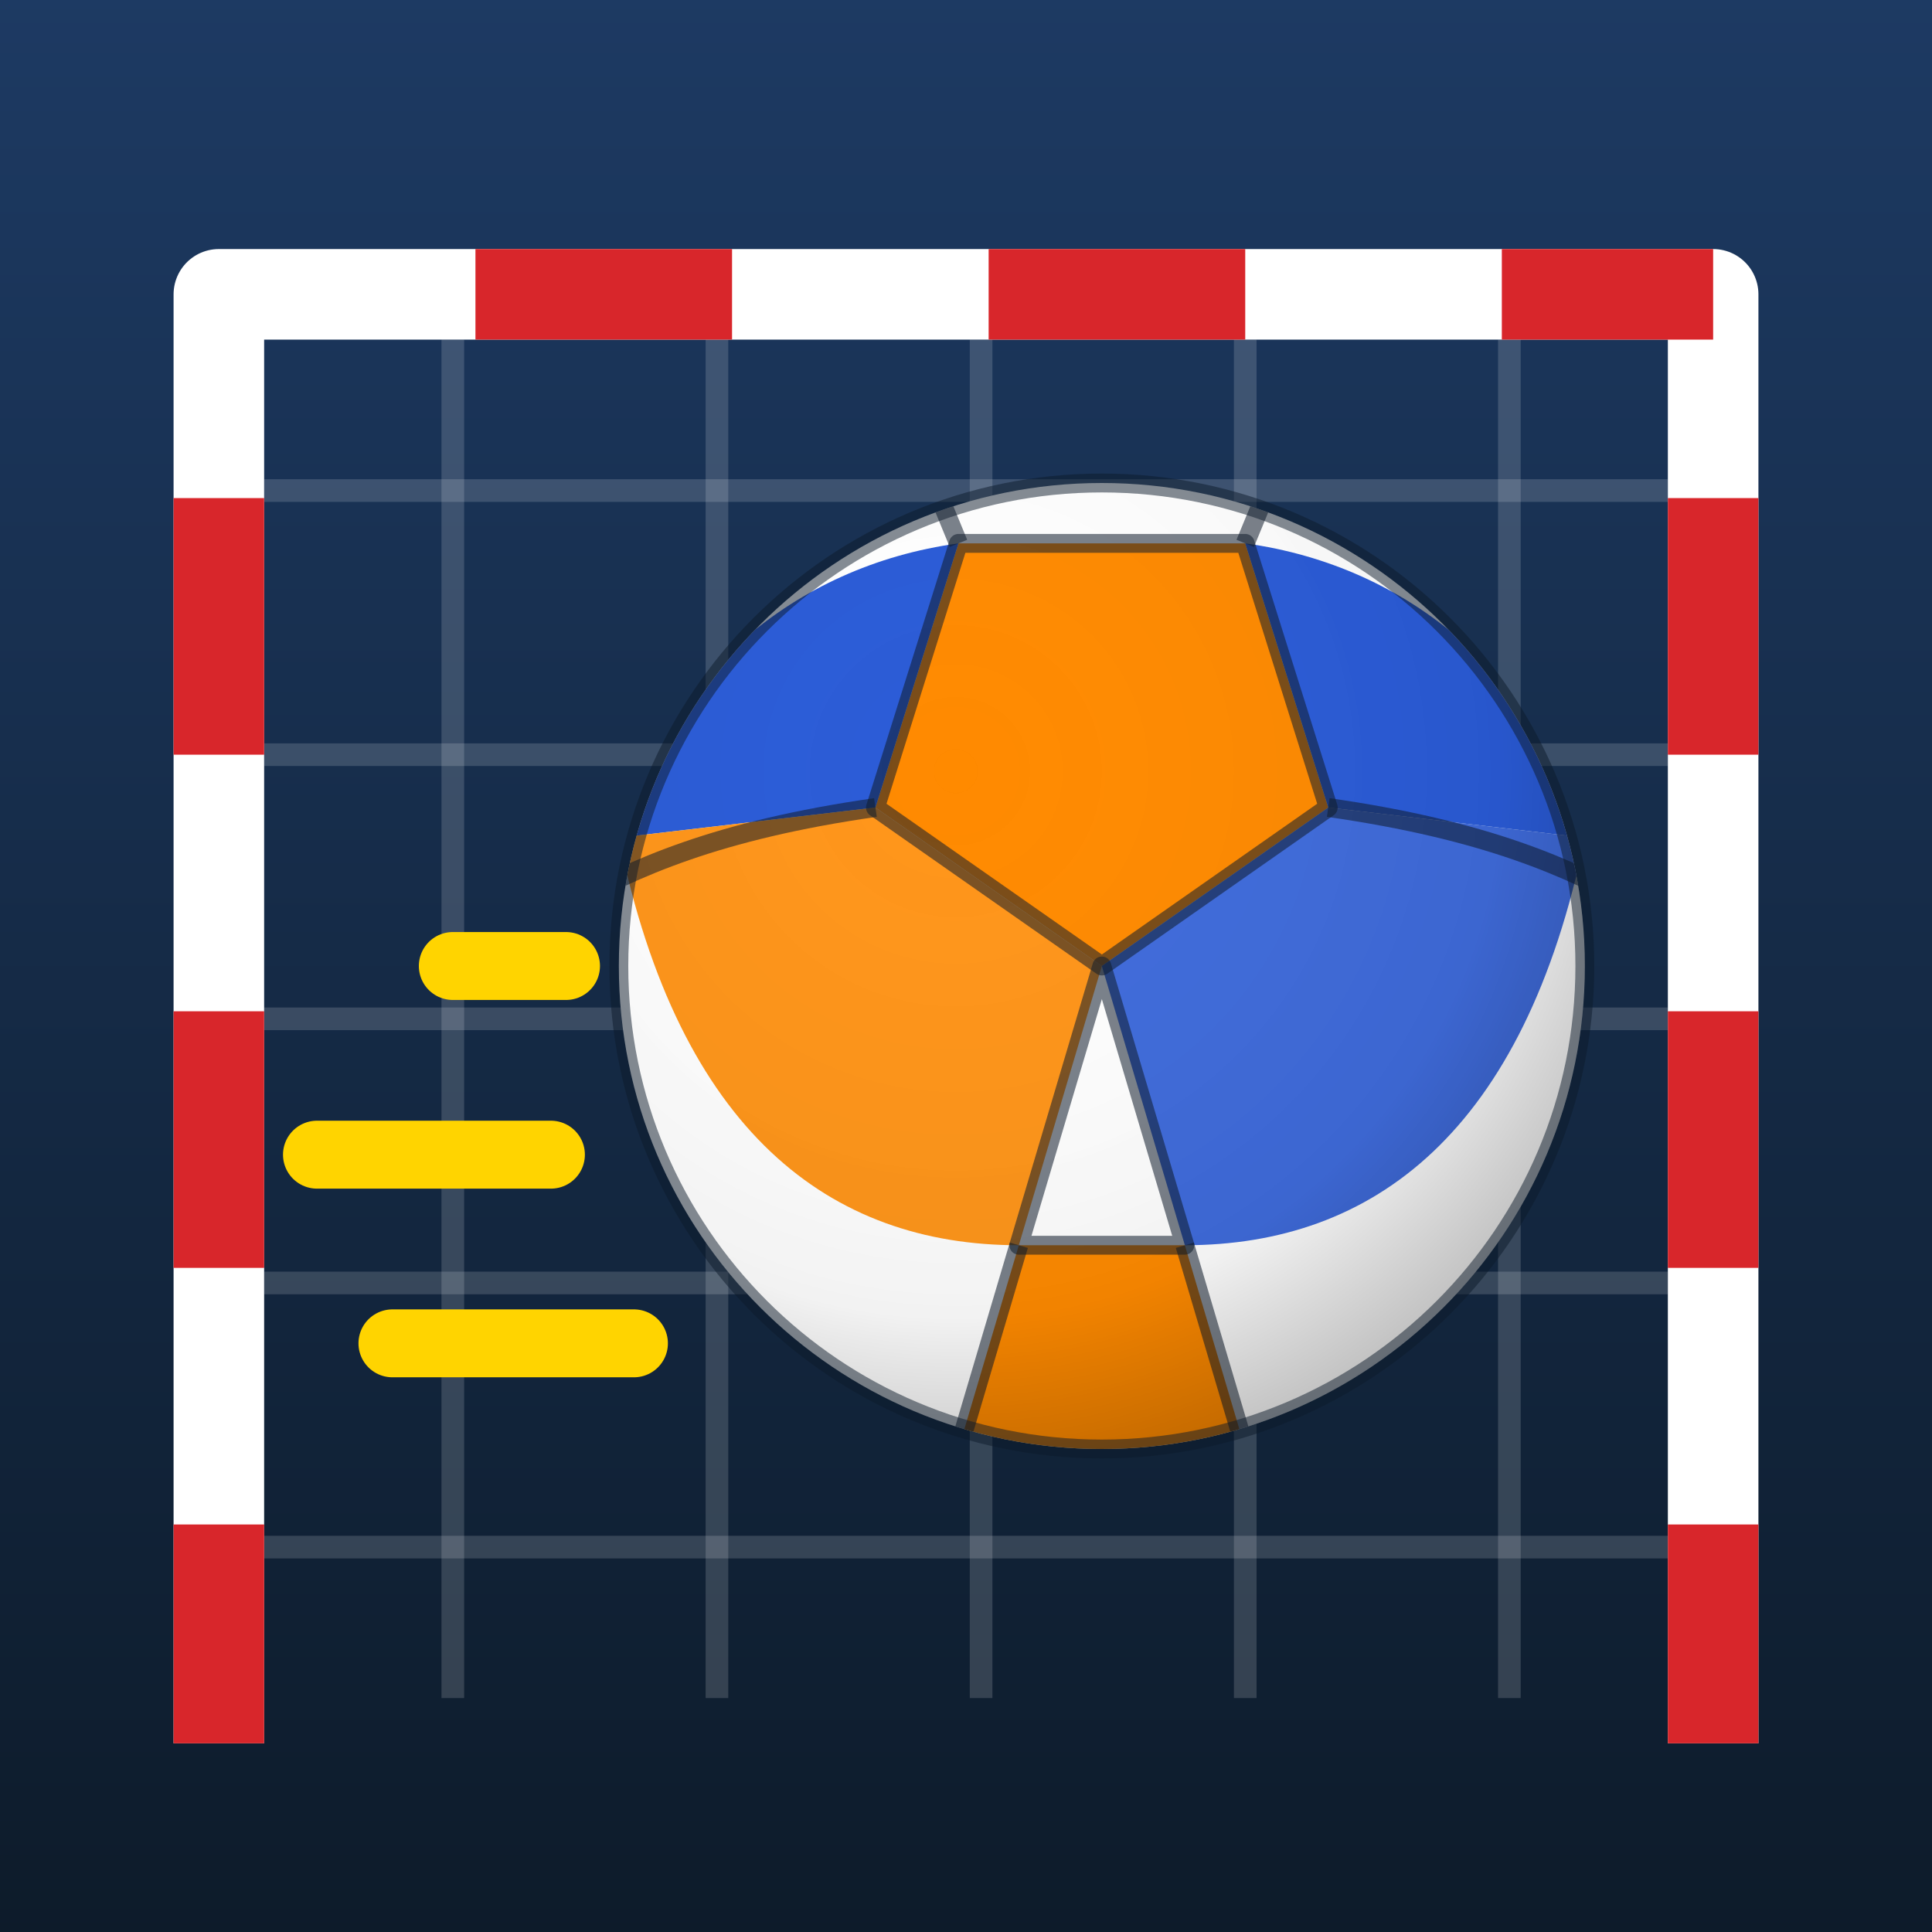
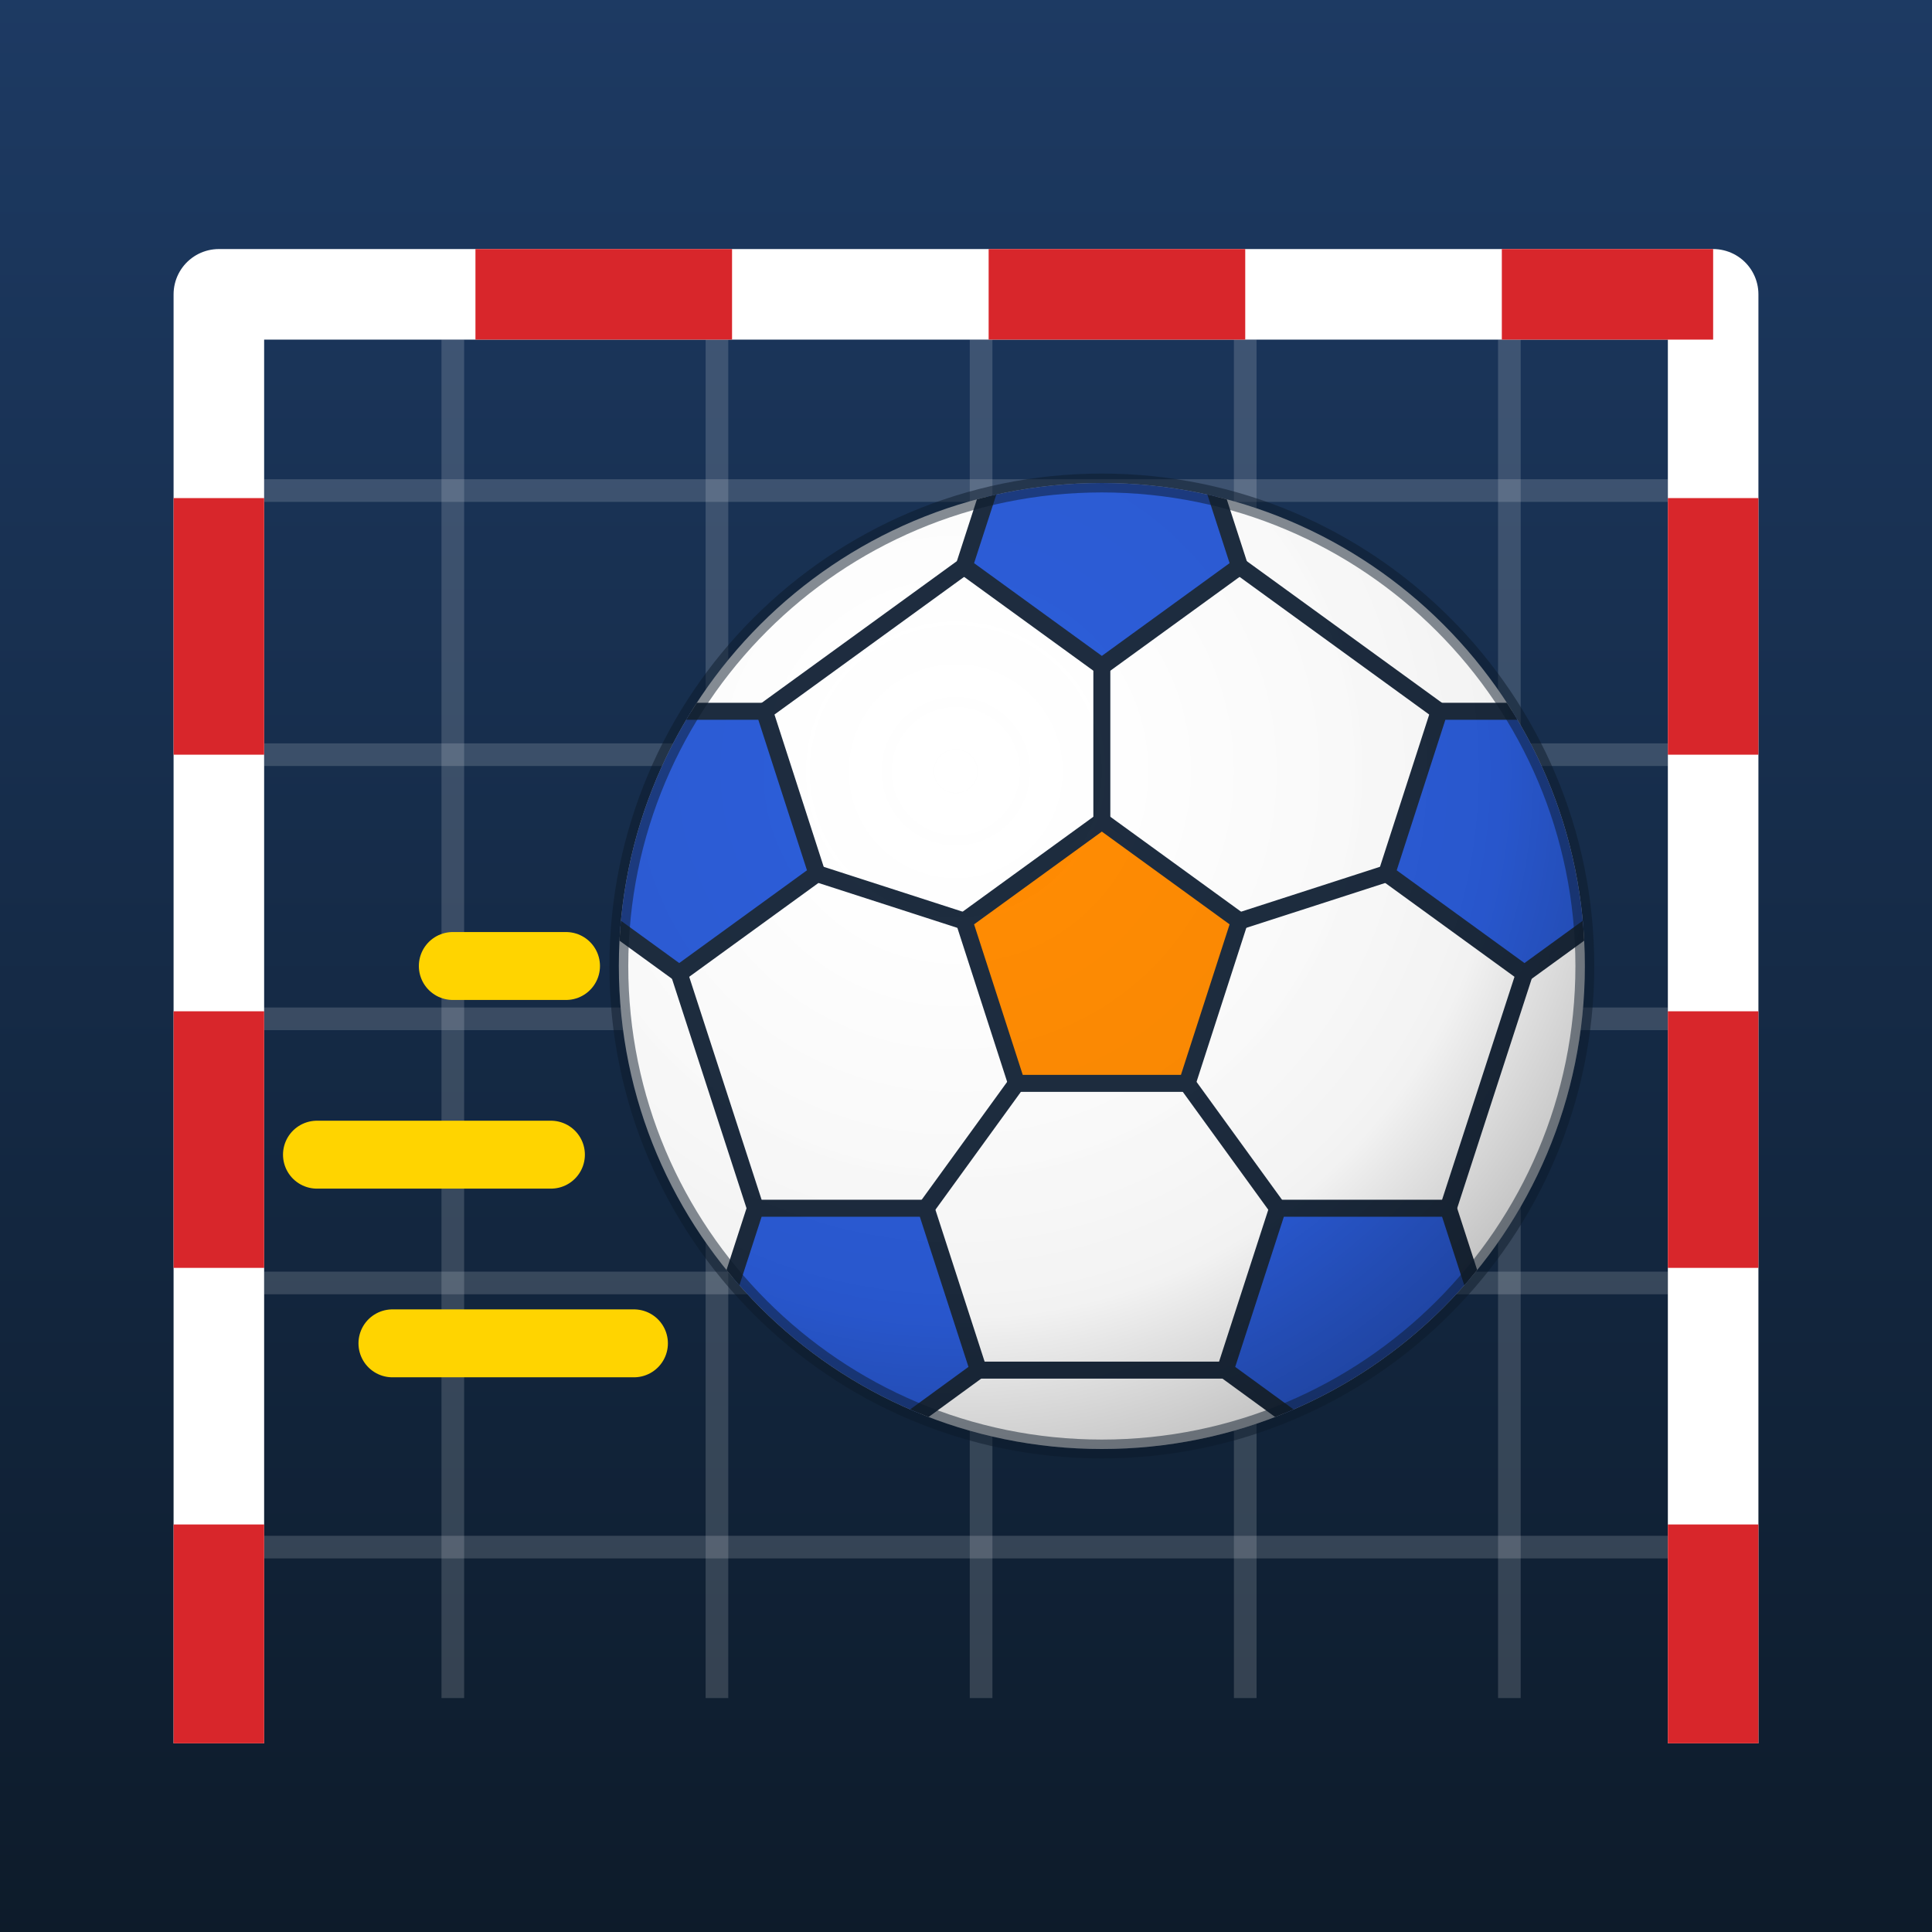
<svg xmlns="http://www.w3.org/2000/svg" viewBox="0 0 512 512">
  <defs>
    <linearGradient id="bg" x1="0" y1="0" x2="0" y2="1">
      <stop offset="0" stop-color="#1d3a63" />
      <stop offset="1" stop-color="#0d1b2a" />
    </linearGradient>
    <radialGradient id="shade" cx="0.35" cy="0.3" r="0.8">
      <stop offset="0" stop-color="#ffffff" stop-opacity="0" />
      <stop offset="0.7" stop-color="#000000" stop-opacity="0.05" />
      <stop offset="1" stop-color="#000000" stop-opacity="0.3" />
    </radialGradient>
    <clipPath id="ballClip">
      <circle cx="292" cy="256" r="128" />
    </clipPath>
  </defs>
  <rect width="512" height="512" fill="url(#bg)" />
  <g stroke="#ffffff" stroke-opacity="0.16" stroke-width="6">
    <path d="M70 130 H442 M70 200 H442 M70 270 H442 M70 340 H442 M70 410 H442" />
    <path d="M120 90 V450 M190 90 V450 M260 90 V450 M330 90 V450 M400 90 V450" />
  </g>
  <path d="M58 462 V78 H454 V462" fill="none" stroke="#ffffff" stroke-width="24" stroke-linejoin="round" />
  <path d="M58 462 V404 M58 336 V268 M58 200 V132 M126 78 H194 M262 78 H330 M398 78 H454 M454 132 V200 M454 268 V336 M454 404 V462" fill="none" stroke="#d8262b" stroke-width="24" />
  <g stroke="#ffd400" stroke-width="18" stroke-linecap="round">
    <line x1="84" y1="306" x2="146" y2="306" />
    <line x1="104" y1="356" x2="168" y2="356" />
    <line x1="120" y1="256" x2="150" y2="256" />
  </g>
-   <circle cx="292" cy="256" r="128" fill="#ffffff" />
-   <g clip-path="url(#ballClip)">
-     <path d="M292 256 L232 214 L254 144 L330 144 L352 214 Z" fill="#ff8a00" />
-     <path d="M232 214 L254 144 C210 150 176 180 164 222 Z" fill="#2a5bd7" />
-     <path d="M352 214 L330 144 C374 150 408 180 420 222 Z" fill="#2a5bd7" />
-     <path d="M232 214 L292 256 L270 330 C220 330 180 300 164 222 Z" fill="#ff8a00" opacity="0.9" />
-     <path d="M352 214 L292 256 L314 330 C364 330 404 300 420 222 Z" fill="#2a5bd7" opacity="0.9" />
-     <path d="M270 330 L314 330 L330 384 L254 384 Z" fill="#ff8a00" />
-     <g fill="none" stroke="#0d1b2a" stroke-opacity="0.55" stroke-width="5" stroke-linejoin="round">
-       <path d="M292 256 L232 214 L254 144 L330 144 L352 214 Z" />
-       <path d="M232 214 C190 220 168 230 150 240 M352 214 C394 220 416 230 434 240" />
-       <path d="M292 256 L270 330 L314 330 Z M254 144 L240 110 M330 144 L344 110" />
-       <path d="M270 330 L254 384 M314 330 L330 384" />
+   <circle cx="292" cy="256" r="128" fill="#fff" />
+   <clipPath id="cA">
+     <circle cx="292" cy="256" r="128" />
+   </clipPath>
+   <g clip-path="url(#cA)">
+     <polygon points="292.0,176.6 255.5,150.1 269.4,107.2 314.6,107.2 328.5,150.1" fill="#2a5bd7" />
+     <polygon points="367.5,231.5 381.4,188.5 426.6,188.5 440.5,231.5 404.0,258.0" fill="#2a5bd7" />
+     <polygon points="338.6,320.2 383.8,320.2 397.7,363.1 361.2,389.7 324.7,363.1" fill="#2a5bd7" />
+     <polygon points="245.4,320.2 259.3,363.1 222.8,389.7 186.3,363.1 200.2,320.2" fill="#2a5bd7" />
+     <polygon points="216.5,231.5 180.0,258.0 143.5,231.5 157.4,188.5 202.6,188.5" fill="#2a5bd7" />
+     <polygon points="292.0,217.6 328.5,244.1 314.6,287.1 269.4,287.1 255.5,244.1" fill="#ff8a00" />
+     <g stroke="#1b2a3d" stroke-width="4.5" fill="none" stroke-linejoin="round" stroke-linecap="round">
+       <polygon points="292.0,217.6 328.5,244.1 314.6,287.1 269.4,287.1 255.5,244.1" />
+       <polygon points="292.0,176.6 255.5,150.1 269.4,107.2 314.6,107.2 328.5,150.1" />
+       <line x1="292.0" y1="217.6" x2="292.0" y2="176.6" />
+       <line x1="328.5" y1="150.1" x2="381.4" y2="188.5" />
+       <polygon points="367.5,231.5 381.4,188.5 426.6,188.5 440.5,231.5 404.0,258.0" />
+       <line x1="328.5" y1="244.1" x2="367.5" y2="231.5" />
+       <line x1="404.0" y1="258.0" x2="383.8" y2="320.2" />
+       <polygon points="338.6,320.2 383.8,320.2 397.7,363.1 361.2,389.7 324.7,363.1" />
+       <line x1="314.6" y1="287.1" x2="338.6" y2="320.2" />
+       <line x1="324.7" y1="363.1" x2="259.3" y2="363.1" />
+       <polygon points="245.4,320.2 259.3,363.1 222.8,389.7 186.3,363.1 200.2,320.2" />
+       <line x1="269.4" y1="287.1" x2="245.4" y2="320.2" />
+       <line x1="200.2" y1="320.2" x2="180.0" y2="258.0" />
+       <polygon points="216.5,231.5 180.0,258.0 143.5,231.5 157.4,188.5 202.6,188.5" />
+       <line x1="255.5" y1="244.1" x2="216.5" y2="231.5" />
+       <line x1="202.6" y1="188.5" x2="255.5" y2="150.1" />
    </g>
  </g>
  <circle cx="292" cy="256" r="128" fill="url(#shade)" />
  <circle cx="292" cy="256" r="128" fill="none" stroke="#0d1b2a" stroke-opacity="0.5" stroke-width="5" />
</svg>
